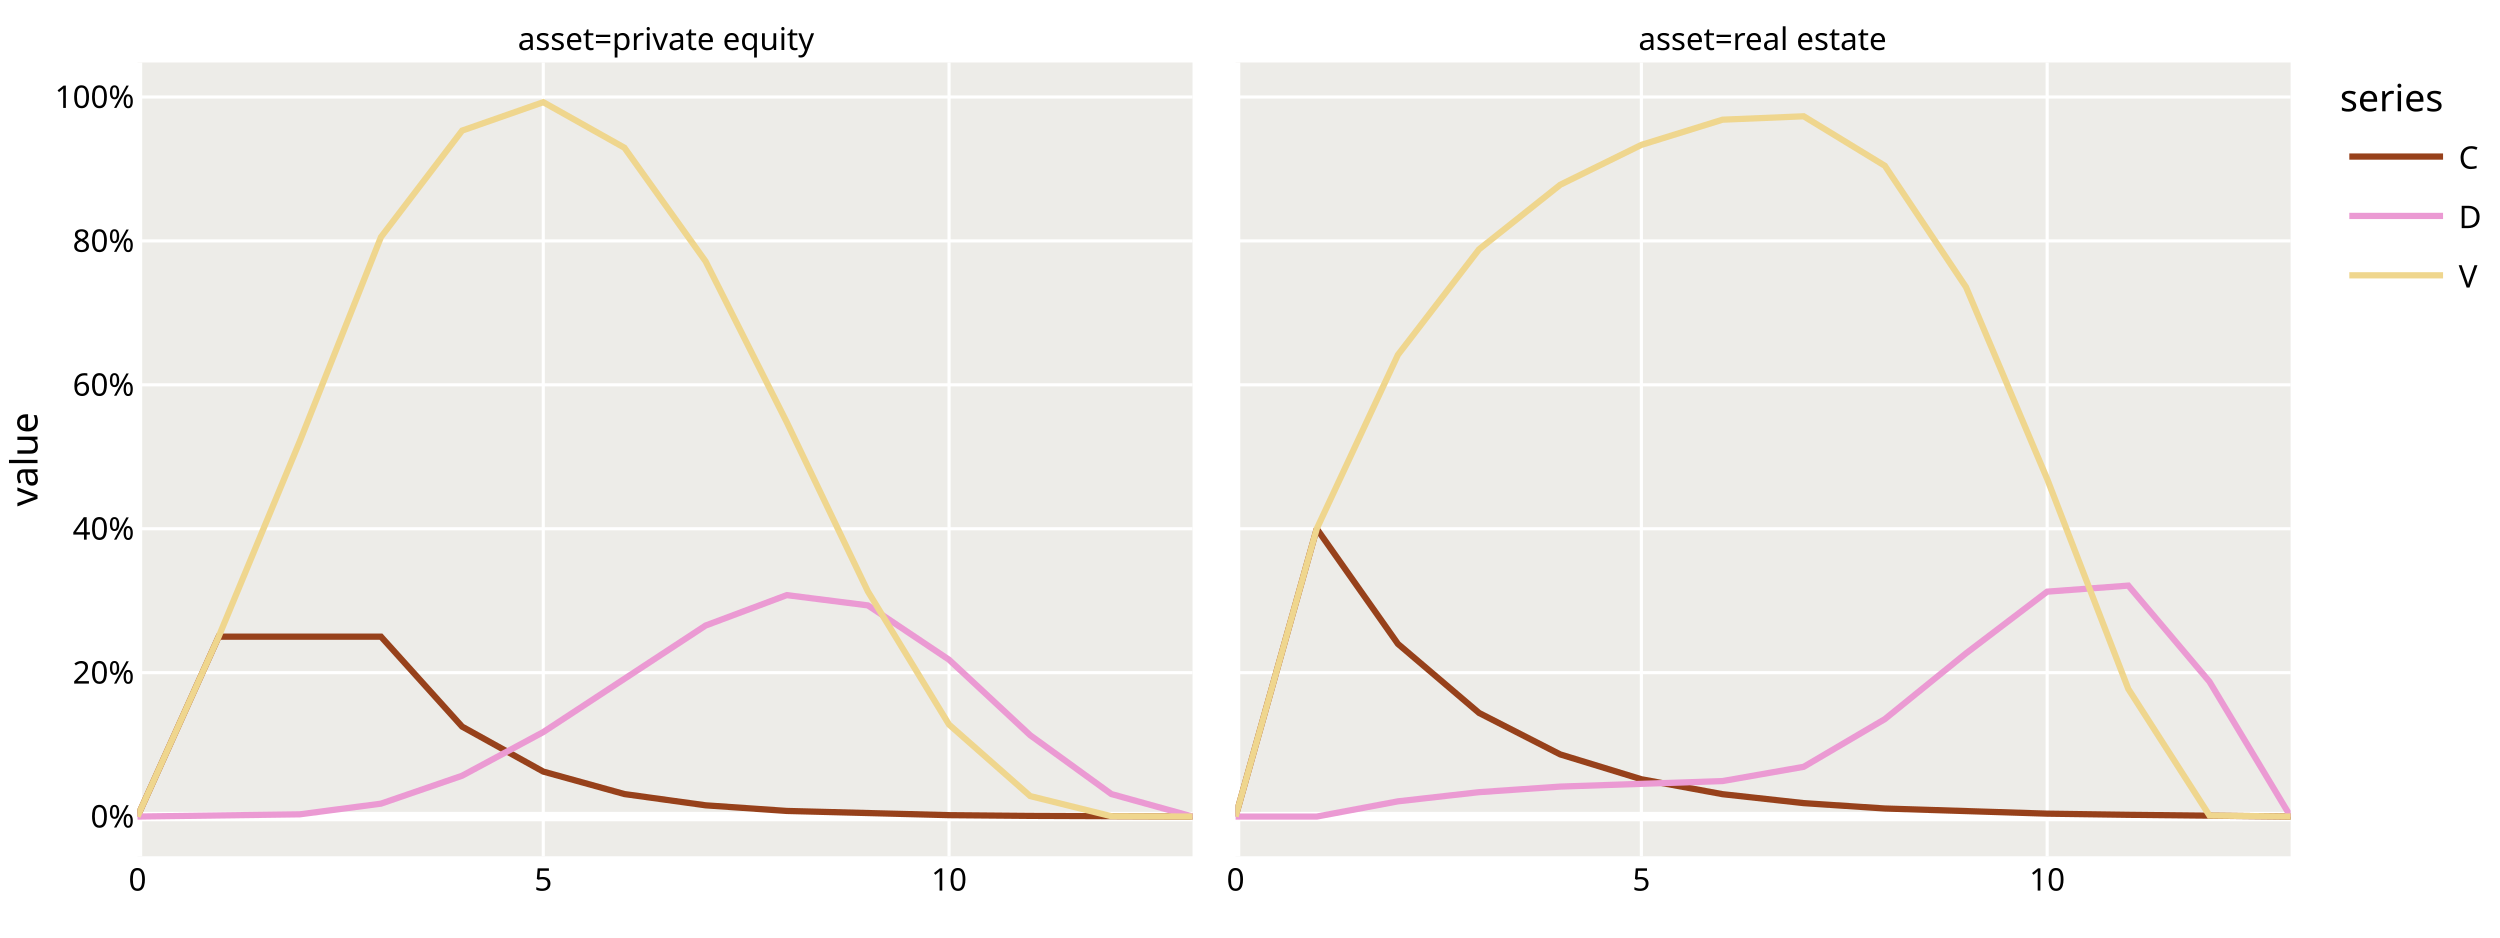
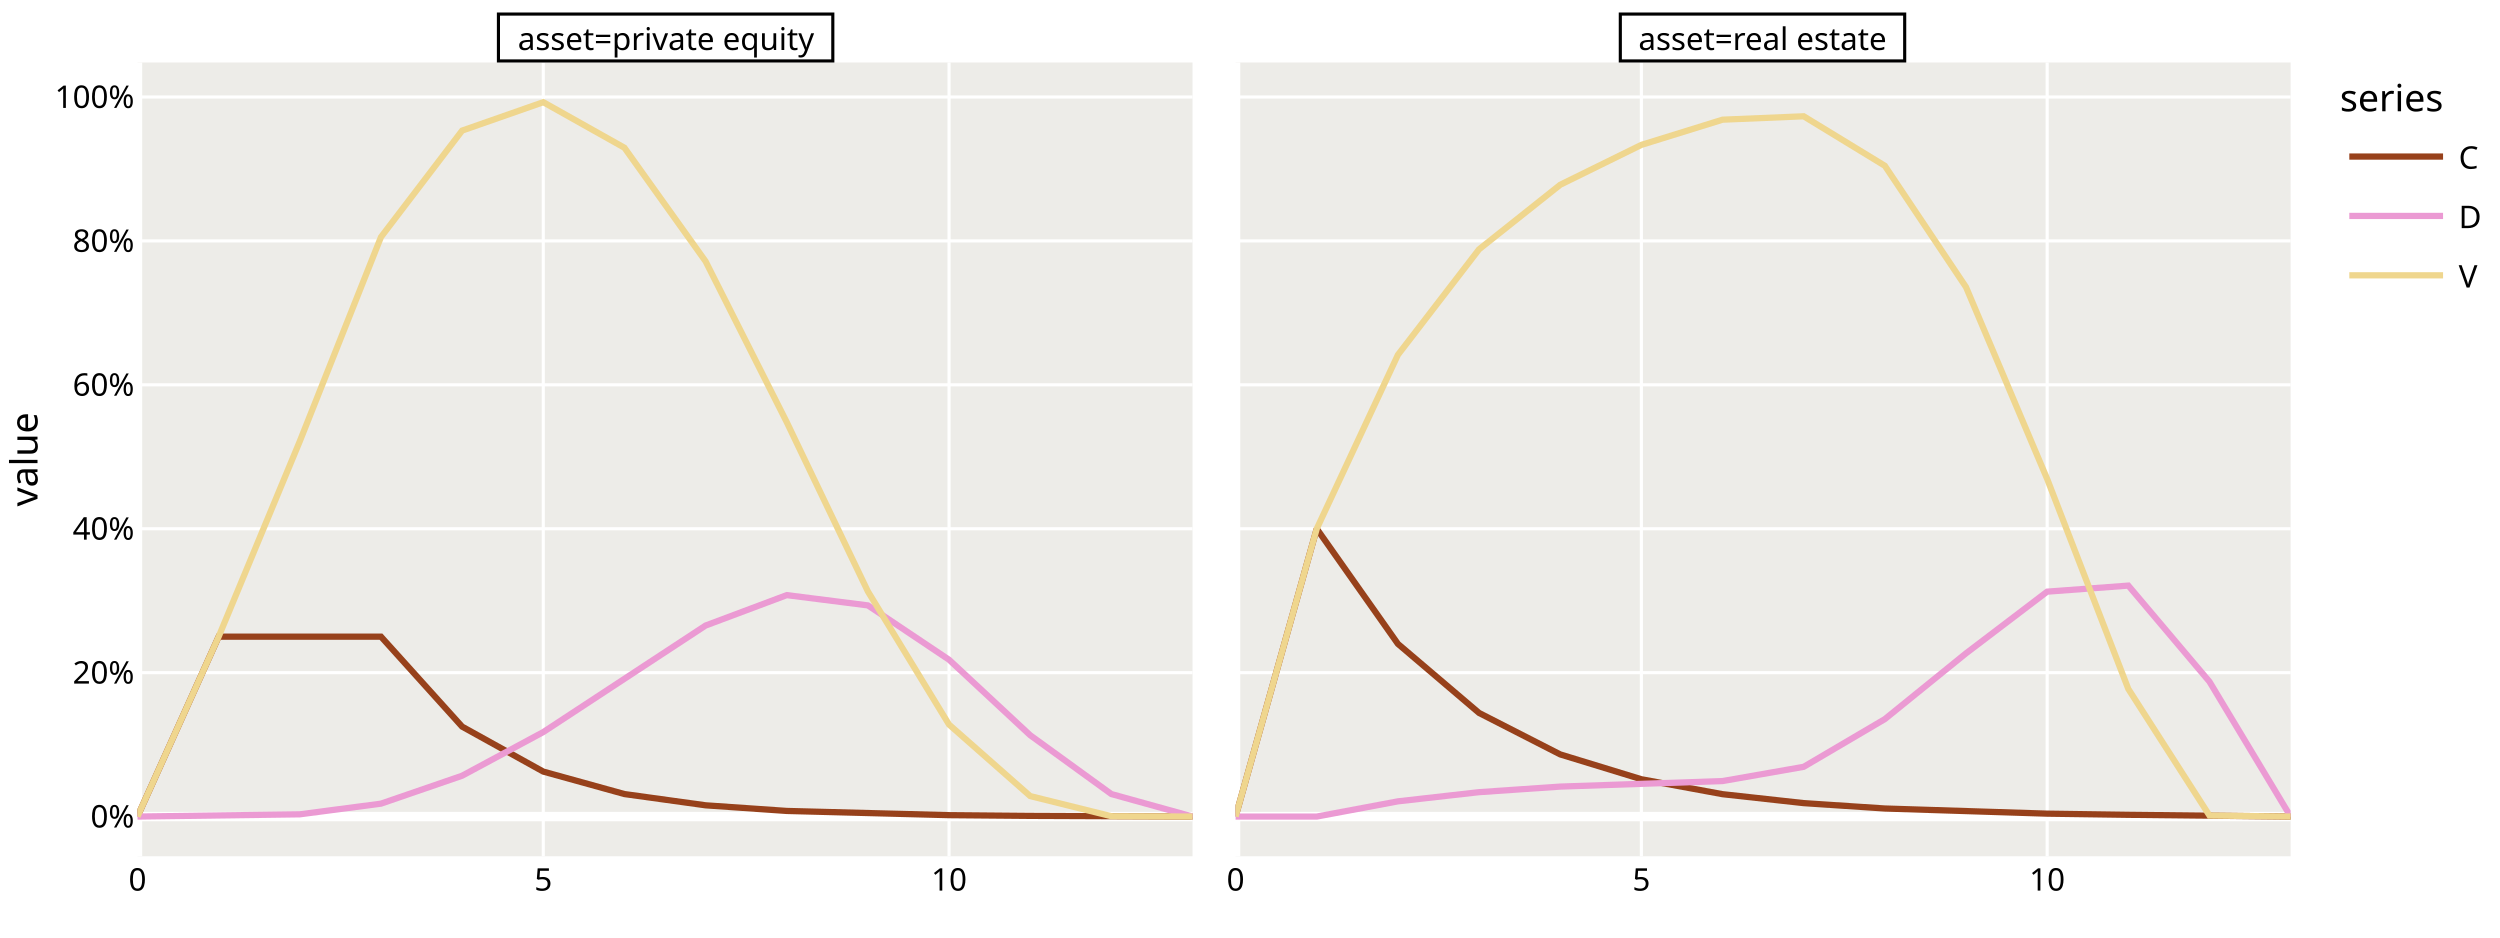
<svg xmlns="http://www.w3.org/2000/svg" class="main-svg" width="800" height="300" style="" viewBox="0 0 800 300">
  <rect x="0" y="0" width="800" height="300" style="fill: rgb(0, 0, 0); fill-opacity: 0;" />
  <defs id="defs-9379c7">
    <g class="clips">
      <clipPath id="clip9379c7xyplot" class="plotclip">
        <rect width="337.61" height="254" />
      </clipPath>
      <clipPath id="clip9379c7x2y2plot" class="plotclip">
        <rect width="337.61" height="254" />
      </clipPath>
      <clipPath class="axesclip" id="clip9379c7x">
        <rect x="44" y="0" width="337.61" height="300" />
      </clipPath>
      <clipPath class="axesclip" id="clip9379c7y">
        <rect x="0" y="20" width="800" height="254" />
      </clipPath>
      <clipPath class="axesclip" id="clip9379c7xy">
        <rect x="44" y="20" width="337.61" height="254" />
      </clipPath>
      <clipPath class="axesclip" id="clip9379c7y2">
        <rect x="0" y="20" width="800" height="254" />
      </clipPath>
      <clipPath class="axesclip" id="clip9379c7xy2">
        <rect x="44" y="20" width="337.61" height="254" />
      </clipPath>
      <clipPath class="axesclip" id="clip9379c7x2">
        <rect x="395.39" y="0" width="337.61" height="300" />
      </clipPath>
      <clipPath class="axesclip" id="clip9379c7x2y">
        <rect x="395.39" y="20" width="337.61" height="254" />
      </clipPath>
      <clipPath class="axesclip" id="clip9379c7x2y2">
        <rect x="395.39" y="20" width="337.61" height="254" />
      </clipPath>
    </g>
    <g class="gradients" />
    <g class="patterns" />
  </defs>
  <g class="bglayer">
    <rect class="bg" x="44" y="20" width="337.61" height="254" style="fill: rgb(237, 236, 232); fill-opacity: 1; stroke-width: 0;" />
    <rect class="bg" x="395.39" y="20" width="337.61" height="254" style="fill: rgb(237, 236, 232); fill-opacity: 1; stroke-width: 0;" />
  </g>
  <g class="layer-below">
    <g class="imagelayer" />
    <g class="shapelayer" />
  </g>
  <g class="cartesianlayer">
    <g class="subplot xy">
      <g class="layer-subplot">
        <g class="shapelayer" />
        <g class="imagelayer" />
      </g>
      <g class="minor-gridlayer">
        <g class="x" />
        <g class="y" />
      </g>
      <g class="gridlayer">
        <g class="x">
-           <path class="xgrid crisp" transform="translate(173.85,0)" d="M0,20v254" style="stroke: rgb(255, 255, 255); stroke-opacity: 1; stroke-width: 1px;" />
-           <path class="xgrid crisp" transform="translate(303.7,0)" d="M0,20v254" style="stroke: rgb(255, 255, 255); stroke-opacity: 1; stroke-width: 1px;" />
+           <path class="xgrid crisp" transform="translate(173.85,0)" d="M0,20v254" style="stroke: rgb(255, 255, 255); strokeOpacity: 1; stroke-width: 1px;" />
+           <path class="xgrid crisp" transform="translate(303.7,0)" d="M0,20v254" style="stroke: rgb(255, 255, 255); strokeOpacity: 1; stroke-width: 1px;" />
        </g>
        <g class="y">
-           <path class="ygrid crisp" transform="translate(0,215.25)" d="M44,0h337.61" style="stroke: rgb(255, 255, 255); stroke-opacity: 1; stroke-width: 1px;" />
-           <path class="ygrid crisp" transform="translate(0,169.2)" d="M44,0h337.61" style="stroke: rgb(255, 255, 255); stroke-opacity: 1; stroke-width: 1px;" />
-           <path class="ygrid crisp" transform="translate(0,123.14)" d="M44,0h337.61" style="stroke: rgb(255, 255, 255); stroke-opacity: 1; stroke-width: 1px;" />
-           <path class="ygrid crisp" transform="translate(0,77.09)" d="M44,0h337.61" style="stroke: rgb(255, 255, 255); stroke-opacity: 1; stroke-width: 1px;" />
-           <path class="ygrid crisp" transform="translate(0,31.04)" d="M44,0h337.61" style="stroke: rgb(255, 255, 255); stroke-opacity: 1; stroke-width: 1px;" />
+           <path class="ygrid crisp" transform="translate(0,215.25)" d="M44,0h337.61" style="stroke: rgb(255, 255, 255); strokeOpacity: 1; stroke-width: 1px;" />
+           <path class="ygrid crisp" transform="translate(0,169.2)" d="M44,0h337.61" style="stroke: rgb(255, 255, 255); strokeOpacity: 1; stroke-width: 1px;" />
+           <path class="ygrid crisp" transform="translate(0,123.14)" d="M44,0h337.61" style="stroke: rgb(255, 255, 255); strokeOpacity: 1; stroke-width: 1px;" />
+           <path class="ygrid crisp" transform="translate(0,77.09)" d="M44,0h337.61" style="stroke: rgb(255, 255, 255); strokeOpacity: 1; stroke-width: 1px;" />
+           <path class="ygrid crisp" transform="translate(0,31.04)" d="M44,0h337.61" style="stroke: rgb(255, 255, 255); strokeOpacity: 1; stroke-width: 1px;" />
        </g>
      </g>
      <g class="zerolinelayer">
-         <path class="xzl zl crisp" transform="translate(44,0)" d="M0,20v254" style="stroke: rgb(255, 255, 255); stroke-opacity: 1; stroke-width: 3px;" />
-         <path class="yzl zl crisp" transform="translate(0,261.3)" d="M44,0h337.61" style="stroke: rgb(255, 255, 255); stroke-opacity: 1; stroke-width: 3px;" />
+         <path class="xzl zl crisp" transform="translate(44,0)" d="M0,20v254" style="stroke: rgb(255, 255, 255); strokeOpacity: 1; stroke-width: 3px;" />
+         <path class="yzl zl crisp" transform="translate(0,261.3)" d="M44,0h337.61" style="stroke: rgb(255, 255, 255); strokeOpacity: 1; stroke-width: 3px;" />
      </g>
      <g class="layer-between">
        <g class="shapelayer" />
        <g class="imagelayer" />
      </g>
      <path class="xlines-below" />
      <path class="ylines-below" />
      <g class="overlines-below" />
      <g class="xaxislayer-below" />
      <g class="yaxislayer-below" />
      <g class="overaxes-below" />
      <g class="plot" transform="translate(44,20)" clip-path="url(#clip9379c7xyplot)">
        <g class="scatterlayer mlayer">
          <g class="trace scatter tracebe9b7c" style="stroke-miterlimit: 2; opacity: 1;">
            <g class="fills" />
            <g class="errorbars" />
            <g class="lines">
-               <path class="js-line" d="M0,241.3L25.97,183.73L51.94,183.73L77.91,183.73L103.88,212.52L129.85,226.91L155.82,234.1L181.79,237.7L207.76,239.5L259.7,240.85L285.67,241.08L337.61,241.3" style="vector-effect: none; fill: none; stroke: rgb(151, 65, 27); stroke-opacity: 1; stroke-width: 2px; opacity: 1;" />
+               <path class="js-line" d="M0,241.3L25.97,183.73L51.94,183.73L77.91,183.73L103.88,212.52L129.85,226.91L155.82,234.1L181.79,237.7L207.76,239.5L259.7,240.85L285.67,241.08L337.61,241.3" style="vector-effect: none; fill: none; stroke: rgb(151, 65, 27); strokeOpacity: 1; stroke-width: 2px; opacity: 1;" />
            </g>
            <g class="points" />
            <g class="text" />
          </g>
          <g class="trace scatter trace37988f" style="stroke-miterlimit: 2; opacity: 1;">
            <g class="fills" />
            <g class="errorbars" />
            <g class="lines">
-               <path class="js-line" d="M0,241.3L51.94,240.58L77.91,237.17L103.88,228.23L129.85,214.26L181.79,180.17L207.76,170.44L233.73,173.73L259.7,191.12L285.67,215.28L311.64,234.1L337.61,241.3" style="vector-effect: none; fill: none; stroke: rgb(235, 154, 211); stroke-opacity: 1; stroke-width: 2px; opacity: 1;" />
+               <path class="js-line" d="M0,241.3L51.94,240.58L77.91,237.17L103.88,228.23L129.85,214.26L181.79,180.17L207.76,170.44L233.73,173.73L259.7,191.12L285.67,215.28L311.64,234.1L337.61,241.3" style="vector-effect: none; fill: none; stroke: rgb(235, 154, 211); strokeOpacity: 1; stroke-width: 2px; opacity: 1;" />
            </g>
            <g class="points" />
            <g class="text" />
          </g>
          <g class="trace scatter trace32ebdf" style="stroke-miterlimit: 2; opacity: 1;">
            <g class="fills" />
            <g class="errorbars" />
            <g class="lines">
-               <path class="js-line" d="M0,241.3L25.97,183.73L51.94,121.19L77.91,55.86L103.88,21.79L129.85,12.7L155.82,27.28L181.79,63.63L207.76,115.1L233.73,169.27L259.7,211.87L285.67,234.75L311.64,241.19L337.61,241.3" style="vector-effect: none; fill: none; stroke: rgb(239, 214, 142); stroke-opacity: 1; stroke-width: 2px; opacity: 1;" />
+               <path class="js-line" d="M0,241.3L25.97,183.73L51.94,121.19L77.91,55.86L103.88,21.79L129.85,12.7L155.82,27.28L181.79,63.63L207.76,115.1L233.73,169.27L259.7,211.87L285.67,234.75L311.64,241.19L337.61,241.3" style="vector-effect: none; fill: none; stroke: rgb(239, 214, 142); strokeOpacity: 1; stroke-width: 2px; opacity: 1;" />
            </g>
            <g class="points" />
            <g class="text" />
          </g>
        </g>
      </g>
      <g class="overplot" />
      <path class="xlines-above crisp" d="M0,0" style="fill: none;" />
      <path class="ylines-above crisp" d="M0,0" style="fill: none;" />
      <g class="overlines-above" />
      <g class="xaxislayer-above">
        <g class="xtick">
          <text text-anchor="middle" x="0" y="285" transform="translate(44,0)" style="font-family: verdana; font-size: 10px; fill: rgb(0, 0, 0); fill-opacity: 1; white-space: pre; opacity: 1;">0</text>
        </g>
        <g class="xtick">
          <text text-anchor="middle" x="0" y="285" style="font-family: verdana; font-size: 10px; fill: rgb(0, 0, 0); fill-opacity: 1; white-space: pre; opacity: 1;" transform="translate(173.85,0)">5</text>
        </g>
        <g class="xtick">
          <text text-anchor="middle" x="0" y="285" style="font-family: verdana; font-size: 10px; fill: rgb(0, 0, 0); fill-opacity: 1; white-space: pre; opacity: 1;" transform="translate(303.7,0)">10</text>
        </g>
      </g>
      <g class="yaxislayer-above">
        <g class="ytick">
          <text text-anchor="end" x="43" y="3.5" transform="translate(0,261.3)" style="font-family: verdana; font-size: 10px; fill: rgb(0, 0, 0); fill-opacity: 1; white-space: pre; opacity: 1;">0%</text>
        </g>
        <g class="ytick">
          <text text-anchor="end" x="43" y="3.5" style="font-family: verdana; font-size: 10px; fill: rgb(0, 0, 0); fill-opacity: 1; white-space: pre; opacity: 1;" transform="translate(0,215.25)">20%</text>
        </g>
        <g class="ytick">
          <text text-anchor="end" x="43" y="3.5" style="font-family: verdana; font-size: 10px; fill: rgb(0, 0, 0); fill-opacity: 1; white-space: pre; opacity: 1;" transform="translate(0,169.2)">40%</text>
        </g>
        <g class="ytick">
          <text text-anchor="end" x="43" y="3.5" style="font-family: verdana; font-size: 10px; fill: rgb(0, 0, 0); fill-opacity: 1; white-space: pre; opacity: 1;" transform="translate(0,123.14)">60%</text>
        </g>
        <g class="ytick">
          <text text-anchor="end" x="43" y="3.5" style="font-family: verdana; font-size: 10px; fill: rgb(0, 0, 0); fill-opacity: 1; white-space: pre; opacity: 1;" transform="translate(0,77.09)">80%</text>
        </g>
        <g class="ytick">
          <text text-anchor="end" x="43" y="3.5" style="font-family: verdana; font-size: 10px; fill: rgb(0, 0, 0); fill-opacity: 1; white-space: pre; opacity: 1;" transform="translate(0,31.04)">100%</text>
        </g>
      </g>
      <g class="overaxes-above" />
    </g>
    <g class="subplot x2y2">
      <g class="layer-subplot">
        <g class="shapelayer" />
        <g class="imagelayer" />
      </g>
      <g class="minor-gridlayer">
        <g class="x2" />
        <g class="y2" />
      </g>
      <g class="gridlayer">
        <g class="x2">
-           <path class="x2grid crisp" transform="translate(525.24,0)" d="M0,20v254" style="stroke: rgb(255, 255, 255); stroke-opacity: 1; stroke-width: 1px;" />
-           <path class="x2grid crisp" transform="translate(655.09,0)" d="M0,20v254" style="stroke: rgb(255, 255, 255); stroke-opacity: 1; stroke-width: 1px;" />
+           <path class="x2grid crisp" transform="translate(525.24,0)" d="M0,20v254" style="stroke: rgb(255, 255, 255); strokeOpacity: 1; stroke-width: 1px;" />
+           <path class="x2grid crisp" transform="translate(655.09,0)" d="M0,20v254" style="stroke: rgb(255, 255, 255); strokeOpacity: 1; stroke-width: 1px;" />
        </g>
        <g class="y2">
-           <path class="y2grid crisp" transform="translate(0,215.25)" d="M395.39,0h337.61" style="stroke: rgb(255, 255, 255); stroke-opacity: 1; stroke-width: 1px;" />
-           <path class="y2grid crisp" transform="translate(0,169.2)" d="M395.39,0h337.61" style="stroke: rgb(255, 255, 255); stroke-opacity: 1; stroke-width: 1px;" />
-           <path class="y2grid crisp" transform="translate(0,123.14)" d="M395.39,0h337.61" style="stroke: rgb(255, 255, 255); stroke-opacity: 1; stroke-width: 1px;" />
-           <path class="y2grid crisp" transform="translate(0,77.09)" d="M395.39,0h337.61" style="stroke: rgb(255, 255, 255); stroke-opacity: 1; stroke-width: 1px;" />
-           <path class="y2grid crisp" transform="translate(0,31.04)" d="M395.39,0h337.61" style="stroke: rgb(255, 255, 255); stroke-opacity: 1; stroke-width: 1px;" />
+           <path class="y2grid crisp" transform="translate(0,215.25)" d="M395.39,0h337.61" style="stroke: rgb(255, 255, 255); strokeOpacity: 1; stroke-width: 1px;" />
+           <path class="y2grid crisp" transform="translate(0,169.2)" d="M395.39,0h337.61" style="stroke: rgb(255, 255, 255); strokeOpacity: 1; stroke-width: 1px;" />
+           <path class="y2grid crisp" transform="translate(0,123.14)" d="M395.39,0h337.61" style="stroke: rgb(255, 255, 255); strokeOpacity: 1; stroke-width: 1px;" />
+           <path class="y2grid crisp" transform="translate(0,77.09)" d="M395.39,0h337.61" style="stroke: rgb(255, 255, 255); strokeOpacity: 1; stroke-width: 1px;" />
+           <path class="y2grid crisp" transform="translate(0,31.04)" d="M395.39,0h337.61" style="stroke: rgb(255, 255, 255); strokeOpacity: 1; stroke-width: 1px;" />
        </g>
      </g>
      <g class="zerolinelayer">
-         <path class="x2zl zl crisp" transform="translate(395.39,0)" d="M0,20v254" style="stroke: rgb(255, 255, 255); stroke-opacity: 1; stroke-width: 3px;" />
-         <path class="y2zl zl crisp" transform="translate(0,261.3)" d="M395.39,0h337.61" style="stroke: rgb(255, 255, 255); stroke-opacity: 1; stroke-width: 3px;" />
+         <path class="x2zl zl crisp" transform="translate(395.39,0)" d="M0,20v254" style="stroke: rgb(255, 255, 255); strokeOpacity: 1; stroke-width: 3px;" />
+         <path class="y2zl zl crisp" transform="translate(0,261.3)" d="M395.39,0h337.61" style="stroke: rgb(255, 255, 255); strokeOpacity: 1; stroke-width: 3px;" />
      </g>
      <g class="layer-between">
        <g class="shapelayer" />
        <g class="imagelayer" />
      </g>
      <path class="xlines-below" />
      <path class="ylines-below" />
      <g class="overlines-below" />
      <g class="xaxislayer-below" />
      <g class="yaxislayer-below" />
      <g class="overaxes-below" />
      <g class="plot" transform="translate(395.39,20)" clip-path="url(#clip9379c7x2y2plot)">
        <g class="scatterlayer mlayer">
          <g class="trace scatter trace238c9b" style="stroke-miterlimit: 2; opacity: 1;">
            <g class="fills" />
            <g class="errorbars" />
            <g class="lines">
-               <path class="js-line" d="M0,241.3L25.97,149.2L51.94,186.04L77.91,208.14L103.88,221.41L129.85,229.36L155.82,234.14L181.79,237L207.76,238.72L259.7,240.37L285.67,240.74L337.61,241.3" style="vector-effect: none; fill: none; stroke: rgb(151, 65, 27); stroke-opacity: 1; stroke-width: 2px; opacity: 1;" />
+               <path class="js-line" d="M0,241.3L25.97,149.2L51.94,186.04L77.91,208.14L103.88,221.41L129.85,229.36L155.82,234.14L181.79,237L207.76,238.72L259.7,240.37L285.67,240.74L337.61,241.3" style="vector-effect: none; fill: none; stroke: rgb(151, 65, 27); strokeOpacity: 1; stroke-width: 2px; opacity: 1;" />
            </g>
            <g class="points" />
            <g class="text" />
          </g>
          <g class="trace scatter traced0774a" style="stroke-miterlimit: 2; opacity: 1;">
            <g class="fills" />
            <g class="errorbars" />
            <g class="lines">
-               <path class="js-line" d="M0,241.3L25.97,241.3L51.94,236.43L77.91,233.49L103.88,231.71L155.82,229.94L181.79,225.38L207.76,210.11L233.73,189.07L259.7,169.33L285.67,167.39L311.64,198.13L337.61,241.3" style="vector-effect: none; fill: none; stroke: rgb(235, 154, 211); stroke-opacity: 1; stroke-width: 2px; opacity: 1;" />
+               <path class="js-line" d="M0,241.3L25.97,241.3L51.94,236.43L77.91,233.49L103.88,231.71L155.82,229.94L181.79,225.38L207.76,210.11L233.73,189.07L259.7,169.33L285.67,167.39L311.64,198.13L337.61,241.3" style="vector-effect: none; fill: none; stroke: rgb(235, 154, 211); strokeOpacity: 1; stroke-width: 2px; opacity: 1;" />
            </g>
            <g class="points" />
            <g class="text" />
          </g>
          <g class="trace scatter trace9eed22" style="stroke-miterlimit: 2; opacity: 1;">
            <g class="fills" />
            <g class="errorbars" />
            <g class="lines">
-               <path class="js-line" d="M0,241.3L25.97,149.2L51.94,93.55L77.91,59.78L103.88,39.13L129.85,26.36L155.82,18.3L181.79,17.21L207.76,33.05L233.73,71.87L259.7,133.26L285.67,200.46L311.64,240.97L337.61,241.3" style="vector-effect: none; fill: none; stroke: rgb(239, 214, 142); stroke-opacity: 1; stroke-width: 2px; opacity: 1;" />
+               <path class="js-line" d="M0,241.3L25.97,149.2L51.94,93.55L77.91,59.78L103.88,39.13L129.85,26.36L155.82,18.3L181.79,17.21L207.76,33.05L233.73,71.87L259.7,133.26L285.67,200.46L311.64,240.97L337.61,241.3" style="vector-effect: none; fill: none; stroke: rgb(239, 214, 142); strokeOpacity: 1; stroke-width: 2px; opacity: 1;" />
            </g>
            <g class="points" />
            <g class="text" />
          </g>
        </g>
      </g>
      <g class="overplot" />
      <path class="xlines-above crisp" d="M0,0" style="fill: none;" />
      <path class="ylines-above crisp" d="M0,0" style="fill: none;" />
      <g class="overlines-above" />
      <g class="xaxislayer-above">
        <g class="x2tick">
          <text text-anchor="middle" x="0" y="285" transform="translate(395.39,0)" style="font-family: verdana; font-size: 10px; fill: rgb(0, 0, 0); fill-opacity: 1; white-space: pre; opacity: 1;">0</text>
        </g>
        <g class="x2tick">
          <text text-anchor="middle" x="0" y="285" style="font-family: verdana; font-size: 10px; fill: rgb(0, 0, 0); fill-opacity: 1; white-space: pre; opacity: 1;" transform="translate(525.24,0)">5</text>
        </g>
        <g class="x2tick">
          <text text-anchor="middle" x="0" y="285" style="font-family: verdana; font-size: 10px; fill: rgb(0, 0, 0); fill-opacity: 1; white-space: pre; opacity: 1;" transform="translate(655.09,0)">10</text>
        </g>
      </g>
      <g class="yaxislayer-above" />
      <g class="overaxes-above" />
    </g>
  </g>
  <g class="polarlayer" />
  <g class="smithlayer" />
  <g class="ternarylayer" />
  <g class="geolayer" />
  <g class="funnelarealayer" />
  <g class="pielayer" />
  <g class="iciclelayer" />
  <g class="treemaplayer" />
  <g class="sunburstlayer" />
  <g class="glimages" />
  <defs id="topdefs-9379c7">
    <g class="clips" />
    <clipPath id="legend9379c7">
      <rect width="53" height="83" x="0" y="0" />
    </clipPath>
  </defs>
  <g class="layer-above">
    <g class="imagelayer" />
    <g class="shapelayer" />
  </g>
  <g class="infolayer">
    <g class="legend" pointer-events="all" transform="translate(746.78,20)">
-       <rect class="bg" shape-rendering="crispEdges" width="53" height="83" x="0" y="0" style="stroke: rgb(68, 68, 68); stroke-opacity: 1; fill: rgb(0, 0, 0); fill-opacity: 0; stroke-width: 0px;" />
+       <rect class="bg" shape-rendering="crispEdges" width="53" height="83" x="0" y="0" style="stroke: rgb(68, 68, 68); strokeOpacity: 1; fill: rgb(0, 0, 0); fill-opacity: 0; stroke-width: 0px;" />
      <g class="scrollbox" transform="" clip-path="url(#legend9379c7)">
        <text class="legendtitletext" text-anchor="start" x="2" y="15.6" style="font-family: verdana; font-size: 12px; fill: rgb(0, 0, 0); fill-opacity: 1; white-space: pre;">series</text>
        <g class="groups" transform="">
          <g class="traces" transform="translate(0,30.1)" style="opacity: 1;">
            <text class="legendtext" text-anchor="start" x="40" y="3.9" style="font-family: verdana; font-size: 10px; fill: rgb(0, 0, 0); fill-opacity: 1; white-space: pre;">C</text>
            <g class="layers" style="opacity: 1;">
              <g class="legendfill" />
              <g class="legendlines">
-                 <path class="js-line" d="M5,0h30" style="fill: none; stroke: rgb(151, 65, 27); stroke-opacity: 1; stroke-width: 2px;" />
+                 <path class="js-line" d="M5,0h30" style="fill: none; stroke: rgb(151, 65, 27); strokeOpacity: 1; stroke-width: 2px;" />
              </g>
              <g class="legendsymbols">
                <g class="legendpoints" />
              </g>
            </g>
            <rect class="legendtoggle" x="0" y="-9.5" width="47.719" height="19" style="fill: rgb(0, 0, 0); fill-opacity: 0;" />
          </g>
        </g>
        <g class="groups" transform="">
          <g class="traces" transform="translate(0,49.1)" style="opacity: 1;">
            <text class="legendtext" text-anchor="start" x="40" y="3.9" style="font-family: verdana; font-size: 10px; fill: rgb(0, 0, 0); fill-opacity: 1; white-space: pre;">D</text>
            <g class="layers" style="opacity: 1;">
              <g class="legendfill" />
              <g class="legendlines">
-                 <path class="js-line" d="M5,0h30" style="fill: none; stroke: rgb(235, 154, 211); stroke-opacity: 1; stroke-width: 2px;" />
+                 <path class="js-line" d="M5,0h30" style="fill: none; stroke: rgb(235, 154, 211); strokeOpacity: 1; stroke-width: 2px;" />
              </g>
              <g class="legendsymbols">
                <g class="legendpoints" />
              </g>
            </g>
            <rect class="legendtoggle" x="0" y="-9.5" width="47.719" height="19" style="fill: rgb(0, 0, 0); fill-opacity: 0;" />
          </g>
        </g>
        <g class="groups" transform="">
          <g class="traces" transform="translate(0,68.1)" style="opacity: 1;">
            <text class="legendtext" text-anchor="start" x="40" y="3.9" style="font-family: verdana; font-size: 10px; fill: rgb(0, 0, 0); fill-opacity: 1; white-space: pre;">V</text>
            <g class="layers" style="opacity: 1;">
              <g class="legendfill" />
              <g class="legendlines">
-                 <path class="js-line" d="M5,0h30" style="fill: none; stroke: rgb(239, 214, 142); stroke-opacity: 1; stroke-width: 2px;" />
+                 <path class="js-line" d="M5,0h30" style="fill: none; stroke: rgb(239, 214, 142); strokeOpacity: 1; stroke-width: 2px;" />
              </g>
              <g class="legendsymbols">
                <g class="legendpoints" />
              </g>
            </g>
            <rect class="legendtoggle" x="0" y="-9.5" width="47.719" height="19" style="fill: rgb(0, 0, 0); fill-opacity: 0;" />
          </g>
        </g>
      </g>
      <rect class="scrollbar" rx="20" ry="3" width="0" height="0" x="0" y="0" style="fill: rgb(128, 139, 164); fill-opacity: 1;" />
    </g>
    <g class="g-gtitle" />
    <g class="g-xtitle" />
    <g class="g-x2title" />
    <g class="g-ytitle" transform="translate(7.543945,0)">
      <text class="ytitle" transform="rotate(-90,4.45625,147)" x="4.456" y="147" text-anchor="middle" style="font-family: verdana; font-size: 12px; fill: rgb(0, 0, 0); opacity: 1; white-space: pre;">value</text>
    </g>
    <g class="g-y2title" />
    <g class="annotation" data-index="0" style="opacity: 1;">
      <g class="annotation-text-g" transform="rotate(0,212.805,12)">
        <g class="cursor-pointer" transform="translate(159,4)">
-           <rect class="bg" x="0.5" y="0.5" width="107" height="15" style="stroke-width: 1px; stroke: rgb(0, 0, 0); stroke-opacity: 0; fill: rgb(0, 0, 0); fill-opacity: 0;" />
+           <rect class="bg" x="0.5" y="0.5" width="107" height="15" style="stroke-width: 1px; stroke: rgb(0, 0, 0); strokeOpacity: 0; fill: rgb(0, 0, 0); fill-opacity: 0;" />
          <text class="annotation-text" text-anchor="middle" x="54.109" y="12" style="font-family: verdana; font-size: 10px; fill: rgb(0, 0, 0); fill-opacity: 1; white-space: pre;">asset=private equity</text>
        </g>
      </g>
    </g>
    <g class="annotation" data-index="1" style="opacity: 1;">
      <g class="annotation-text-g" transform="rotate(0,564.195,12)">
        <g class="cursor-pointer" transform="translate(518,4)">
-           <rect class="bg" x="0.5" y="0.5" width="91" height="15" style="stroke-width: 1px; stroke: rgb(0, 0, 0); stroke-opacity: 0; fill: rgb(0, 0, 0); fill-opacity: 0;" />
+           <rect class="bg" x="0.5" y="0.5" width="91" height="15" style="stroke-width: 1px; stroke: rgb(0, 0, 0); strokeOpacity: 0; fill: rgb(0, 0, 0); fill-opacity: 0;" />
          <text class="annotation-text" text-anchor="middle" x="46.016" y="12" style="font-family: verdana; font-size: 10px; fill: rgb(0, 0, 0); fill-opacity: 1; white-space: pre;">asset=real estate</text>
        </g>
      </g>
    </g>
  </g>
</svg>
